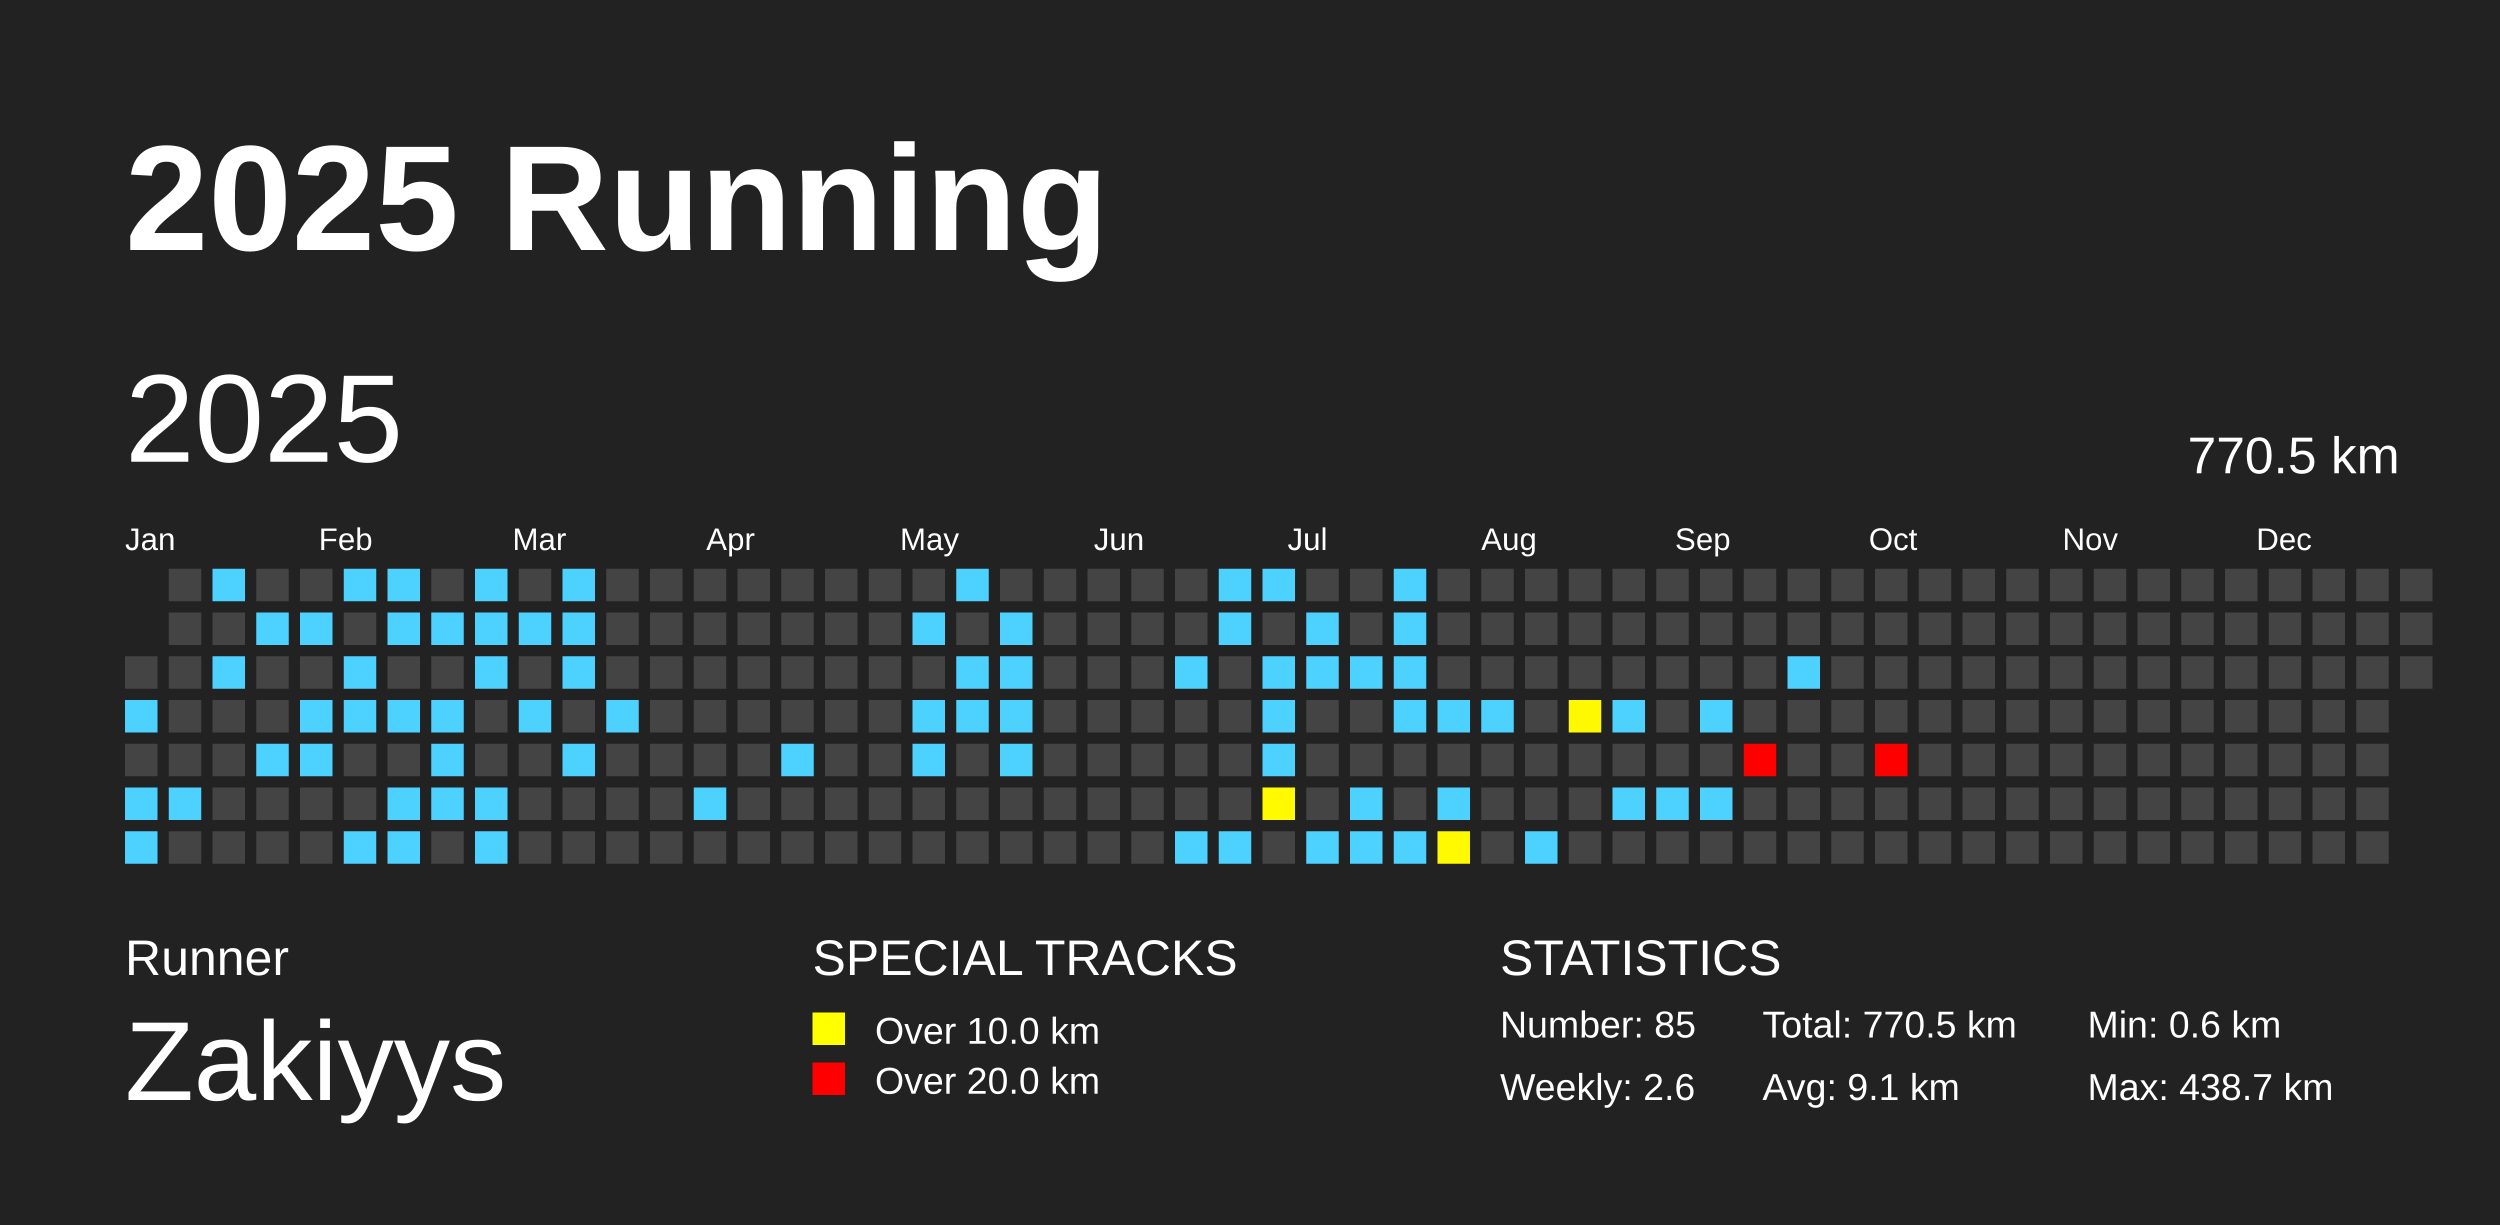
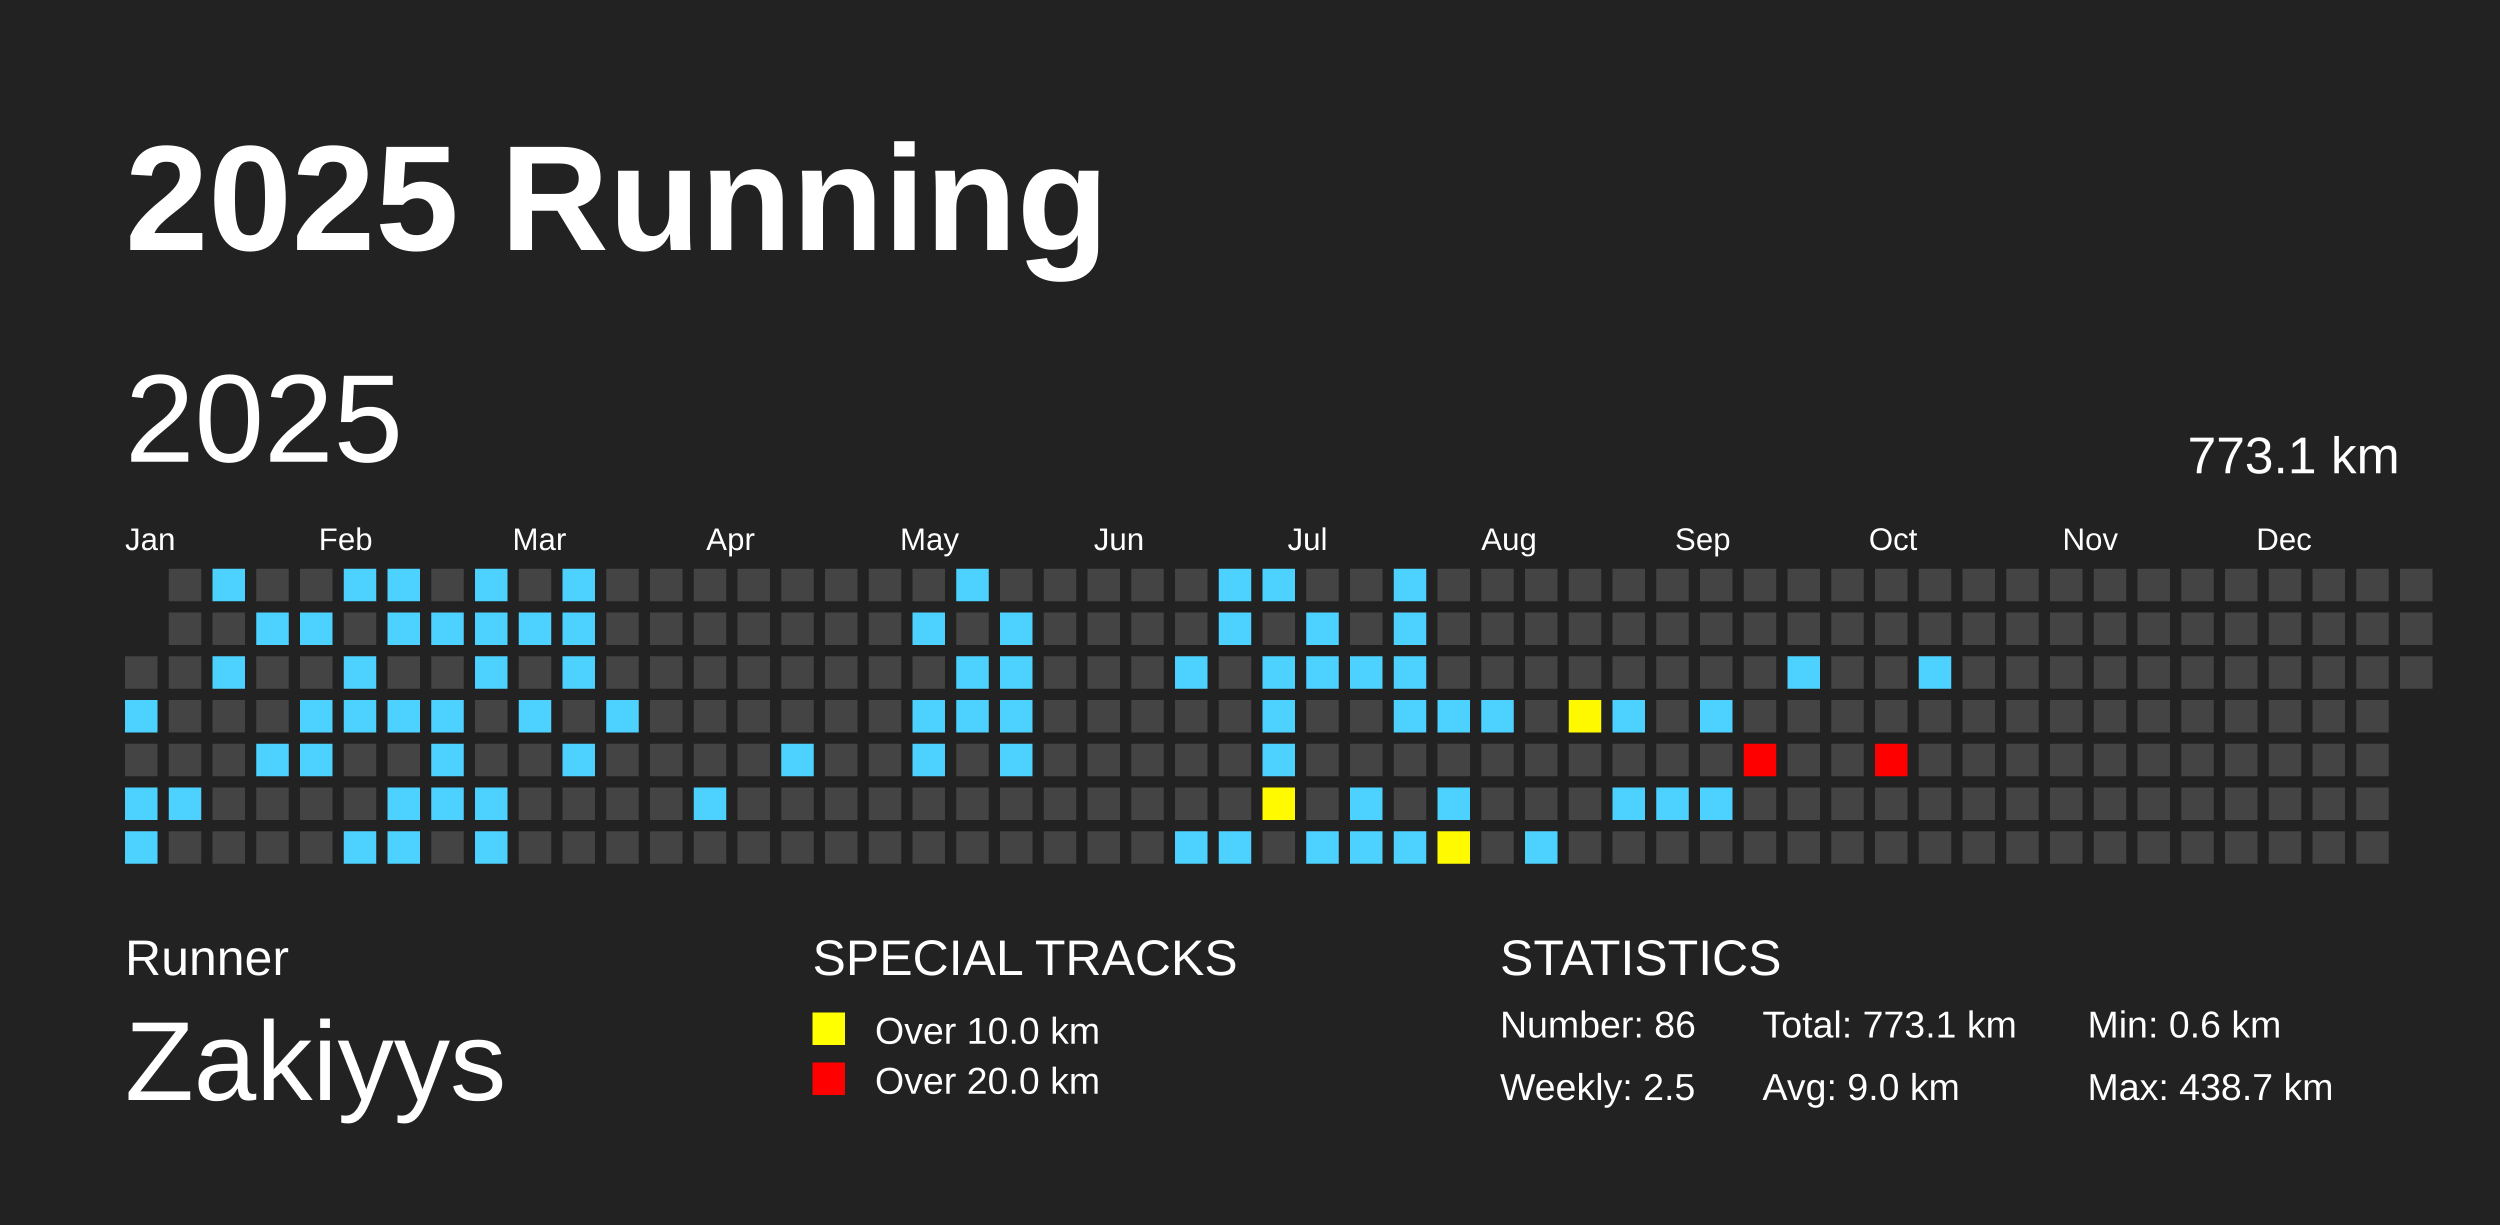
<svg xmlns="http://www.w3.org/2000/svg" baseProfile="full" height="98mm" version="1.1" viewBox="0,0,200,98" width="200mm">
  <defs />
  <rect fill="#222222" height="98" width="200" x="0" y="0" />
  <text fill="#FFFFFF" style="font-size:12px; font-family:Arial; font-weight:bold;" x="10" y="20">2025 Running</text>
  <text fill="#FFFFFF" style="font-size:4px; font-family:Arial" x="10" y="78">Runner</text>
  <text fill="#FFFFFF" style="font-size:9px; font-family:Arial" x="10" y="88">Zakiyys</text>
  <text fill="#FFFFFF" style="font-size:4px; font-family:Arial" x="65" y="78">SPECIAL TRACKS</text>
  <rect fill="yellow" height="2.6" width="2.6" x="65" y="81" />
  <text fill="#FFFFFF" style="font-size:3px; font-family:Arial" x="70" y="83.5">Over 10.0 km</text>
  <rect fill="red" height="2.6" width="2.6" x="65" y="85" />
  <text fill="#FFFFFF" style="font-size:3px; font-family:Arial" x="70" y="87.5">Over 20.0 km</text>
  <text fill="#FFFFFF" style="font-size:4px; font-family:Arial" x="120" y="78">STATISTICS</text>
-   <text fill="#FFFFFF" style="font-size:3px; font-family:Arial" x="120" y="83">Number: 85</text>
-   <text fill="#FFFFFF" style="font-size:3px; font-family:Arial" x="120" y="88">Weekly: 2.6</text>
-   <text fill="#FFFFFF" style="font-size:3px; font-family:Arial" x="141" y="83">Total: 770.5 km</text>
-   <text fill="#FFFFFF" style="font-size:3px; font-family:Arial" x="141" y="88">Avg: 9.1 km</text>
+   <text fill="#FFFFFF" style="font-size:3px; font-family:Arial" x="120" y="83">Number: 86</text>
+   <text fill="#FFFFFF" style="font-size:3px; font-family:Arial" x="120" y="88">Weekly: 2.5</text>
+   <text fill="#FFFFFF" style="font-size:3px; font-family:Arial" x="141" y="83">Total: 773.1 km</text>
+   <text fill="#FFFFFF" style="font-size:3px; font-family:Arial" x="141" y="88">Avg: 9.0 km</text>
  <text fill="#FFFFFF" style="font-size:3px; font-family:Arial" x="167" y="83">Min: 0.6 km</text>
  <text fill="#FFFFFF" style="font-size:3px; font-family:Arial" x="167" y="88">Max: 438.7 km</text>
  <text dominant-baseline="hanging" fill="#FFFFFF" style="font-size:10.0px; font-family:Arial;" x="10" y="30">2025</text>
-   <text dominant-baseline="hanging" fill="#FFFFFF" style="font-size:4.125px; font-family:Arial;" x="175" y="35">770.5 km</text>
+   <text dominant-baseline="hanging" fill="#FFFFFF" style="font-size:4.125px; font-family:Arial;" x="175" y="35">773.1 km</text>
  <text fill="#FFFFFF" style="font-size:2.5px; font-family:Arial" x="10.0" y="44">Jan</text>
  <text fill="#FFFFFF" style="font-size:2.5px; font-family:Arial" x="25.5" y="44">Feb</text>
  <text fill="#FFFFFF" style="font-size:2.5px; font-family:Arial" x="41.0" y="44">Mar</text>
  <text fill="#FFFFFF" style="font-size:2.5px; font-family:Arial" x="56.5" y="44">Apr</text>
  <text fill="#FFFFFF" style="font-size:2.5px; font-family:Arial" x="72.0" y="44">May</text>
  <text fill="#FFFFFF" style="font-size:2.5px; font-family:Arial" x="87.5" y="44">Jun</text>
  <text fill="#FFFFFF" style="font-size:2.5px; font-family:Arial" x="103.0" y="44">Jul</text>
  <text fill="#FFFFFF" style="font-size:2.5px; font-family:Arial" x="118.5" y="44">Aug</text>
  <text fill="#FFFFFF" style="font-size:2.5px; font-family:Arial" x="134.0" y="44">Sep</text>
  <text fill="#FFFFFF" style="font-size:2.5px; font-family:Arial" x="149.5" y="44">Oct</text>
  <text fill="#FFFFFF" style="font-size:2.5px; font-family:Arial" x="165.0" y="44">Nov</text>
  <text fill="#FFFFFF" style="font-size:2.5px; font-family:Arial" x="180.5" y="44">Dec</text>
  <rect fill="#444444" height="2.6" width="2.6" x="10.0" y="52.5" />
  <rect fill="#4dd2ff" height="2.6" width="2.6" x="10.0" y="56.0" />
  <rect fill="#444444" height="2.6" width="2.6" x="10.0" y="59.5" />
  <rect fill="#4dd2ff" height="2.6" width="2.6" x="10.0" y="63.0" />
  <rect fill="#4dd2ff" height="2.6" width="2.6" x="10.0" y="66.5" />
  <rect fill="#444444" height="2.6" width="2.6" x="13.5" y="45.5" />
  <rect fill="#444444" height="2.6" width="2.6" x="13.5" y="49.0" />
  <rect fill="#444444" height="2.6" width="2.6" x="13.5" y="52.5" />
  <rect fill="#444444" height="2.6" width="2.6" x="13.5" y="56.0" />
  <rect fill="#444444" height="2.6" width="2.6" x="13.5" y="59.5" />
  <rect fill="#4dd2ff" height="2.6" width="2.6" x="13.5" y="63.0" />
  <rect fill="#444444" height="2.6" width="2.6" x="13.5" y="66.5" />
  <rect fill="#4dd2ff" height="2.6" width="2.6" x="17.0" y="45.5" />
  <rect fill="#444444" height="2.6" width="2.6" x="17.0" y="49.0" />
  <rect fill="#4dd2ff" height="2.6" width="2.6" x="17.0" y="52.5" />
  <rect fill="#444444" height="2.6" width="2.6" x="17.0" y="56.0" />
  <rect fill="#444444" height="2.6" width="2.6" x="17.0" y="59.5" />
  <rect fill="#444444" height="2.6" width="2.6" x="17.0" y="63.0" />
  <rect fill="#444444" height="2.6" width="2.6" x="17.0" y="66.5" />
  <rect fill="#444444" height="2.6" width="2.6" x="20.5" y="45.5" />
  <rect fill="#4dd2ff" height="2.6" width="2.6" x="20.5" y="49.0" />
  <rect fill="#444444" height="2.6" width="2.6" x="20.5" y="52.5" />
  <rect fill="#444444" height="2.6" width="2.6" x="20.5" y="56.0" />
  <rect fill="#4dd2ff" height="2.6" width="2.6" x="20.5" y="59.5" />
  <rect fill="#444444" height="2.6" width="2.6" x="20.5" y="63.0" />
  <rect fill="#444444" height="2.6" width="2.6" x="20.5" y="66.5" />
  <rect fill="#444444" height="2.6" width="2.6" x="24.0" y="45.5" />
  <rect fill="#4dd2ff" height="2.6" width="2.6" x="24.0" y="49.0" />
  <rect fill="#444444" height="2.6" width="2.6" x="24.0" y="52.5" />
  <rect fill="#4dd2ff" height="2.6" width="2.6" x="24.0" y="56.0" />
  <rect fill="#4dd2ff" height="2.6" width="2.6" x="24.0" y="59.5" />
  <rect fill="#444444" height="2.6" width="2.6" x="24.0" y="63.0" />
  <rect fill="#444444" height="2.6" width="2.6" x="24.0" y="66.5" />
  <rect fill="#4dd2ff" height="2.6" width="2.6" x="27.5" y="45.5" />
  <rect fill="#444444" height="2.6" width="2.6" x="27.5" y="49.0" />
  <rect fill="#4dd2ff" height="2.6" width="2.6" x="27.5" y="52.5" />
  <rect fill="#4dd2ff" height="2.6" width="2.6" x="27.5" y="56.0" />
  <rect fill="#444444" height="2.6" width="2.6" x="27.5" y="59.5" />
  <rect fill="#444444" height="2.6" width="2.6" x="27.5" y="63.0" />
  <rect fill="#4dd2ff" height="2.6" width="2.6" x="27.5" y="66.5" />
  <rect fill="#4dd2ff" height="2.6" width="2.6" x="31.0" y="45.5" />
  <rect fill="#4dd2ff" height="2.6" width="2.6" x="31.0" y="49.0" />
  <rect fill="#444444" height="2.6" width="2.6" x="31.0" y="52.5" />
  <rect fill="#4dd2ff" height="2.6" width="2.6" x="31.0" y="56.0" />
  <rect fill="#444444" height="2.6" width="2.6" x="31.0" y="59.5" />
  <rect fill="#4dd2ff" height="2.6" width="2.6" x="31.0" y="63.0" />
  <rect fill="#4dd2ff" height="2.6" width="2.6" x="31.0" y="66.5" />
  <rect fill="#444444" height="2.6" width="2.6" x="34.5" y="45.5" />
  <rect fill="#4dd2ff" height="2.6" width="2.6" x="34.5" y="49.0" />
  <rect fill="#444444" height="2.6" width="2.6" x="34.5" y="52.5" />
  <rect fill="#4dd2ff" height="2.6" width="2.6" x="34.5" y="56.0" />
  <rect fill="#4dd2ff" height="2.6" width="2.6" x="34.5" y="59.5" />
  <rect fill="#4dd2ff" height="2.6" width="2.6" x="34.5" y="63.0" />
  <rect fill="#444444" height="2.6" width="2.6" x="34.5" y="66.5" />
  <rect fill="#4dd2ff" height="2.6" width="2.6" x="38.0" y="45.5" />
  <rect fill="#4dd2ff" height="2.6" width="2.6" x="38.0" y="49.0" />
  <rect fill="#4dd2ff" height="2.6" width="2.6" x="38.0" y="52.5" />
  <rect fill="#444444" height="2.6" width="2.6" x="38.0" y="56.0" />
  <rect fill="#444444" height="2.6" width="2.6" x="38.0" y="59.5" />
  <rect fill="#4dd2ff" height="2.6" width="2.6" x="38.0" y="63.0" />
  <rect fill="#4dd2ff" height="2.6" width="2.6" x="38.0" y="66.5" />
  <rect fill="#444444" height="2.6" width="2.6" x="41.5" y="45.5" />
  <rect fill="#4dd2ff" height="2.6" width="2.6" x="41.5" y="49.0" />
  <rect fill="#444444" height="2.6" width="2.6" x="41.5" y="52.5" />
  <rect fill="#4dd2ff" height="2.6" width="2.6" x="41.5" y="56.0" />
  <rect fill="#444444" height="2.6" width="2.6" x="41.5" y="59.5" />
  <rect fill="#444444" height="2.6" width="2.6" x="41.5" y="63.0" />
  <rect fill="#444444" height="2.6" width="2.6" x="41.5" y="66.5" />
  <rect fill="#4dd2ff" height="2.6" width="2.6" x="45.0" y="45.5" />
  <rect fill="#4dd2ff" height="2.6" width="2.6" x="45.0" y="49.0" />
  <rect fill="#4dd2ff" height="2.6" width="2.6" x="45.0" y="52.5" />
  <rect fill="#444444" height="2.6" width="2.6" x="45.0" y="56.0" />
  <rect fill="#4dd2ff" height="2.6" width="2.6" x="45.0" y="59.5" />
  <rect fill="#444444" height="2.6" width="2.6" x="45.0" y="63.0" />
  <rect fill="#444444" height="2.6" width="2.6" x="45.0" y="66.5" />
  <rect fill="#444444" height="2.6" width="2.6" x="48.5" y="45.5" />
  <rect fill="#444444" height="2.6" width="2.6" x="48.5" y="49.0" />
  <rect fill="#444444" height="2.6" width="2.6" x="48.5" y="52.5" />
  <rect fill="#4dd2ff" height="2.6" width="2.6" x="48.5" y="56.0" />
  <rect fill="#444444" height="2.6" width="2.6" x="48.5" y="59.5" />
  <rect fill="#444444" height="2.6" width="2.6" x="48.5" y="63.0" />
  <rect fill="#444444" height="2.6" width="2.6" x="48.5" y="66.5" />
  <rect fill="#444444" height="2.6" width="2.6" x="52.0" y="45.5" />
  <rect fill="#444444" height="2.6" width="2.6" x="52.0" y="49.0" />
  <rect fill="#444444" height="2.6" width="2.6" x="52.0" y="52.5" />
  <rect fill="#444444" height="2.6" width="2.6" x="52.0" y="56.0" />
  <rect fill="#444444" height="2.6" width="2.6" x="52.0" y="59.5" />
  <rect fill="#444444" height="2.6" width="2.6" x="52.0" y="63.0" />
  <rect fill="#444444" height="2.6" width="2.6" x="52.0" y="66.5" />
  <rect fill="#444444" height="2.6" width="2.6" x="55.5" y="45.5" />
  <rect fill="#444444" height="2.6" width="2.6" x="55.5" y="49.0" />
  <rect fill="#444444" height="2.6" width="2.6" x="55.5" y="52.5" />
  <rect fill="#444444" height="2.6" width="2.6" x="55.5" y="56.0" />
  <rect fill="#444444" height="2.6" width="2.6" x="55.5" y="59.5" />
  <rect fill="#4dd2ff" height="2.6" width="2.6" x="55.5" y="63.0" />
  <rect fill="#444444" height="2.6" width="2.6" x="55.5" y="66.5" />
  <rect fill="#444444" height="2.6" width="2.6" x="59.0" y="45.5" />
  <rect fill="#444444" height="2.6" width="2.6" x="59.0" y="49.0" />
  <rect fill="#444444" height="2.6" width="2.6" x="59.0" y="52.5" />
  <rect fill="#444444" height="2.6" width="2.6" x="59.0" y="56.0" />
  <rect fill="#444444" height="2.6" width="2.6" x="59.0" y="59.5" />
  <rect fill="#444444" height="2.6" width="2.6" x="59.0" y="63.0" />
  <rect fill="#444444" height="2.6" width="2.6" x="59.0" y="66.5" />
  <rect fill="#444444" height="2.6" width="2.6" x="62.5" y="45.5" />
  <rect fill="#444444" height="2.6" width="2.6" x="62.5" y="49.0" />
  <rect fill="#444444" height="2.6" width="2.6" x="62.5" y="52.5" />
  <rect fill="#444444" height="2.6" width="2.6" x="62.5" y="56.0" />
  <rect fill="#4dd2ff" height="2.6" width="2.6" x="62.5" y="59.5" />
  <rect fill="#444444" height="2.6" width="2.6" x="62.5" y="63.0" />
  <rect fill="#444444" height="2.6" width="2.6" x="62.5" y="66.5" />
  <rect fill="#444444" height="2.6" width="2.6" x="66.0" y="45.5" />
  <rect fill="#444444" height="2.6" width="2.6" x="66.0" y="49.0" />
  <rect fill="#444444" height="2.6" width="2.6" x="66.0" y="52.5" />
  <rect fill="#444444" height="2.6" width="2.6" x="66.0" y="56.0" />
  <rect fill="#444444" height="2.6" width="2.6" x="66.0" y="59.5" />
  <rect fill="#444444" height="2.6" width="2.6" x="66.0" y="63.0" />
  <rect fill="#444444" height="2.6" width="2.6" x="66.0" y="66.5" />
  <rect fill="#444444" height="2.6" width="2.6" x="69.5" y="45.5" />
  <rect fill="#444444" height="2.6" width="2.6" x="69.5" y="49.0" />
  <rect fill="#444444" height="2.6" width="2.6" x="69.5" y="52.5" />
  <rect fill="#444444" height="2.6" width="2.6" x="69.5" y="56.0" />
  <rect fill="#444444" height="2.6" width="2.6" x="69.5" y="59.5" />
  <rect fill="#444444" height="2.6" width="2.6" x="69.5" y="63.0" />
  <rect fill="#444444" height="2.6" width="2.6" x="69.5" y="66.5" />
  <rect fill="#444444" height="2.6" width="2.6" x="73.0" y="45.5" />
  <rect fill="#4dd2ff" height="2.6" width="2.6" x="73.0" y="49.0" />
  <rect fill="#444444" height="2.6" width="2.6" x="73.0" y="52.5" />
  <rect fill="#4dd2ff" height="2.6" width="2.6" x="73.0" y="56.0" />
  <rect fill="#4dd2ff" height="2.6" width="2.6" x="73.0" y="59.5" />
  <rect fill="#444444" height="2.6" width="2.6" x="73.0" y="63.0" />
  <rect fill="#444444" height="2.6" width="2.6" x="73.0" y="66.5" />
  <rect fill="#4dd2ff" height="2.6" width="2.6" x="76.5" y="45.5" />
  <rect fill="#444444" height="2.6" width="2.6" x="76.5" y="49.0" />
  <rect fill="#4dd2ff" height="2.6" width="2.6" x="76.5" y="52.5" />
  <rect fill="#4dd2ff" height="2.6" width="2.6" x="76.5" y="56.0" />
  <rect fill="#444444" height="2.6" width="2.6" x="76.5" y="59.5" />
  <rect fill="#444444" height="2.6" width="2.6" x="76.5" y="63.0" />
  <rect fill="#444444" height="2.6" width="2.6" x="76.5" y="66.5" />
  <rect fill="#444444" height="2.6" width="2.6" x="80.0" y="45.5" />
  <rect fill="#4dd2ff" height="2.6" width="2.6" x="80.0" y="49.0" />
  <rect fill="#4dd2ff" height="2.6" width="2.6" x="80.0" y="52.5" />
  <rect fill="#4dd2ff" height="2.6" width="2.6" x="80.0" y="56.0" />
  <rect fill="#4dd2ff" height="2.6" width="2.6" x="80.0" y="59.5" />
  <rect fill="#444444" height="2.6" width="2.6" x="80.0" y="63.0" />
  <rect fill="#444444" height="2.6" width="2.6" x="80.0" y="66.5" />
  <rect fill="#444444" height="2.6" width="2.6" x="83.5" y="45.5" />
  <rect fill="#444444" height="2.6" width="2.6" x="83.5" y="49.0" />
  <rect fill="#444444" height="2.6" width="2.6" x="83.5" y="52.5" />
  <rect fill="#444444" height="2.6" width="2.6" x="83.5" y="56.0" />
  <rect fill="#444444" height="2.6" width="2.6" x="83.5" y="59.5" />
  <rect fill="#444444" height="2.6" width="2.6" x="83.5" y="63.0" />
  <rect fill="#444444" height="2.6" width="2.6" x="83.5" y="66.5" />
  <rect fill="#444444" height="2.6" width="2.6" x="87.0" y="45.5" />
  <rect fill="#444444" height="2.6" width="2.6" x="87.0" y="49.0" />
  <rect fill="#444444" height="2.6" width="2.6" x="87.0" y="52.5" />
  <rect fill="#444444" height="2.6" width="2.6" x="87.0" y="56.0" />
  <rect fill="#444444" height="2.6" width="2.6" x="87.0" y="59.5" />
  <rect fill="#444444" height="2.6" width="2.6" x="87.0" y="63.0" />
  <rect fill="#444444" height="2.6" width="2.6" x="87.0" y="66.5" />
  <rect fill="#444444" height="2.6" width="2.6" x="90.5" y="45.5" />
  <rect fill="#444444" height="2.6" width="2.6" x="90.5" y="49.0" />
  <rect fill="#444444" height="2.6" width="2.6" x="90.5" y="52.5" />
  <rect fill="#444444" height="2.6" width="2.6" x="90.5" y="56.0" />
  <rect fill="#444444" height="2.6" width="2.6" x="90.5" y="59.5" />
  <rect fill="#444444" height="2.6" width="2.6" x="90.5" y="63.0" />
  <rect fill="#444444" height="2.6" width="2.6" x="90.5" y="66.5" />
  <rect fill="#444444" height="2.6" width="2.6" x="94.0" y="45.5" />
  <rect fill="#444444" height="2.6" width="2.6" x="94.0" y="49.0" />
  <rect fill="#4dd2ff" height="2.6" width="2.6" x="94.0" y="52.5" />
  <rect fill="#444444" height="2.6" width="2.6" x="94.0" y="56.0" />
  <rect fill="#444444" height="2.6" width="2.6" x="94.0" y="59.5" />
  <rect fill="#444444" height="2.6" width="2.6" x="94.0" y="63.0" />
  <rect fill="#4dd2ff" height="2.6" width="2.6" x="94.0" y="66.5" />
  <rect fill="#4dd2ff" height="2.6" width="2.6" x="97.5" y="45.5" />
  <rect fill="#4dd2ff" height="2.6" width="2.6" x="97.5" y="49.0" />
  <rect fill="#444444" height="2.6" width="2.6" x="97.5" y="52.5" />
  <rect fill="#444444" height="2.6" width="2.6" x="97.5" y="56.0" />
  <rect fill="#444444" height="2.6" width="2.6" x="97.5" y="59.5" />
  <rect fill="#444444" height="2.6" width="2.6" x="97.5" y="63.0" />
  <rect fill="#4dd2ff" height="2.6" width="2.6" x="97.5" y="66.5" />
  <rect fill="#4dd2ff" height="2.6" width="2.6" x="101.0" y="45.5" />
  <rect fill="#444444" height="2.6" width="2.6" x="101.0" y="49.0" />
  <rect fill="#4dd2ff" height="2.6" width="2.6" x="101.0" y="52.5" />
  <rect fill="#4dd2ff" height="2.6" width="2.6" x="101.0" y="56.0" />
  <rect fill="#4dd2ff" height="2.6" width="2.6" x="101.0" y="59.5" />
  <rect fill="#fffa00" height="2.6" width="2.6" x="101.0" y="63.0" />
  <rect fill="#444444" height="2.6" width="2.6" x="101.0" y="66.5" />
  <rect fill="#444444" height="2.6" width="2.6" x="104.5" y="45.5" />
  <rect fill="#4dd2ff" height="2.6" width="2.6" x="104.5" y="49.0" />
  <rect fill="#4dd2ff" height="2.6" width="2.6" x="104.5" y="52.5" />
  <rect fill="#444444" height="2.6" width="2.6" x="104.5" y="56.0" />
  <rect fill="#444444" height="2.6" width="2.6" x="104.5" y="59.5" />
  <rect fill="#444444" height="2.6" width="2.6" x="104.5" y="63.0" />
  <rect fill="#4dd2ff" height="2.6" width="2.6" x="104.5" y="66.5" />
  <rect fill="#444444" height="2.6" width="2.6" x="108.0" y="45.5" />
  <rect fill="#444444" height="2.6" width="2.6" x="108.0" y="49.0" />
  <rect fill="#4dd2ff" height="2.6" width="2.6" x="108.0" y="52.5" />
  <rect fill="#444444" height="2.6" width="2.6" x="108.0" y="56.0" />
  <rect fill="#444444" height="2.6" width="2.6" x="108.0" y="59.5" />
  <rect fill="#4dd2ff" height="2.6" width="2.6" x="108.0" y="63.0" />
  <rect fill="#4dd2ff" height="2.6" width="2.6" x="108.0" y="66.5" />
  <rect fill="#4dd2ff" height="2.6" width="2.6" x="111.5" y="45.5" />
  <rect fill="#4dd2ff" height="2.6" width="2.6" x="111.5" y="49.0" />
  <rect fill="#4dd2ff" height="2.6" width="2.6" x="111.5" y="52.5" />
  <rect fill="#4dd2ff" height="2.6" width="2.6" x="111.5" y="56.0" />
  <rect fill="#444444" height="2.6" width="2.6" x="111.5" y="59.5" />
  <rect fill="#444444" height="2.6" width="2.6" x="111.5" y="63.0" />
  <rect fill="#4dd2ff" height="2.6" width="2.6" x="111.5" y="66.5" />
  <rect fill="#444444" height="2.6" width="2.6" x="115.0" y="45.5" />
  <rect fill="#444444" height="2.6" width="2.6" x="115.0" y="49.0" />
  <rect fill="#444444" height="2.6" width="2.6" x="115.0" y="52.5" />
  <rect fill="#4dd2ff" height="2.6" width="2.6" x="115.0" y="56.0" />
  <rect fill="#444444" height="2.6" width="2.6" x="115.0" y="59.5" />
  <rect fill="#4dd2ff" height="2.6" width="2.6" x="115.0" y="63.0" />
  <rect fill="#fffa00" height="2.6" width="2.6" x="115.0" y="66.5" />
  <rect fill="#444444" height="2.6" width="2.6" x="118.5" y="45.5" />
  <rect fill="#444444" height="2.6" width="2.6" x="118.5" y="49.0" />
  <rect fill="#444444" height="2.6" width="2.6" x="118.5" y="52.5" />
  <rect fill="#4dd2ff" height="2.6" width="2.6" x="118.5" y="56.0" />
  <rect fill="#444444" height="2.6" width="2.6" x="118.5" y="59.5" />
  <rect fill="#444444" height="2.6" width="2.6" x="118.5" y="63.0" />
  <rect fill="#444444" height="2.6" width="2.6" x="118.5" y="66.5" />
  <rect fill="#444444" height="2.6" width="2.6" x="122.0" y="45.5" />
  <rect fill="#444444" height="2.6" width="2.6" x="122.0" y="49.0" />
  <rect fill="#444444" height="2.6" width="2.6" x="122.0" y="52.5" />
  <rect fill="#444444" height="2.6" width="2.6" x="122.0" y="56.0" />
  <rect fill="#444444" height="2.6" width="2.6" x="122.0" y="59.5" />
  <rect fill="#444444" height="2.6" width="2.6" x="122.0" y="63.0" />
  <rect fill="#4dd2ff" height="2.6" width="2.6" x="122.0" y="66.5" />
  <rect fill="#444444" height="2.6" width="2.6" x="125.5" y="45.5" />
  <rect fill="#444444" height="2.6" width="2.6" x="125.5" y="49.0" />
  <rect fill="#444444" height="2.6" width="2.6" x="125.5" y="52.5" />
  <rect fill="#fff900" height="2.6" width="2.6" x="125.5" y="56.0" />
  <rect fill="#444444" height="2.6" width="2.6" x="125.5" y="59.5" />
  <rect fill="#444444" height="2.6" width="2.6" x="125.5" y="63.0" />
  <rect fill="#444444" height="2.6" width="2.6" x="125.5" y="66.5" />
  <rect fill="#444444" height="2.6" width="2.6" x="129.0" y="45.5" />
  <rect fill="#444444" height="2.6" width="2.6" x="129.0" y="49.0" />
  <rect fill="#444444" height="2.6" width="2.6" x="129.0" y="52.5" />
  <rect fill="#4dd2ff" height="2.6" width="2.6" x="129.0" y="56.0" />
  <rect fill="#444444" height="2.6" width="2.6" x="129.0" y="59.5" />
  <rect fill="#4dd2ff" height="2.6" width="2.6" x="129.0" y="63.0" />
  <rect fill="#444444" height="2.6" width="2.6" x="129.0" y="66.5" />
  <rect fill="#444444" height="2.6" width="2.6" x="132.5" y="45.5" />
  <rect fill="#444444" height="2.6" width="2.6" x="132.5" y="49.0" />
  <rect fill="#444444" height="2.6" width="2.6" x="132.5" y="52.5" />
  <rect fill="#444444" height="2.6" width="2.6" x="132.5" y="56.0" />
  <rect fill="#444444" height="2.6" width="2.6" x="132.5" y="59.5" />
  <rect fill="#4dd2ff" height="2.6" width="2.6" x="132.5" y="63.0" />
  <rect fill="#444444" height="2.6" width="2.6" x="132.5" y="66.5" />
  <rect fill="#444444" height="2.6" width="2.6" x="136.0" y="45.5" />
  <rect fill="#444444" height="2.6" width="2.6" x="136.0" y="49.0" />
  <rect fill="#444444" height="2.6" width="2.6" x="136.0" y="52.5" />
  <rect fill="#4dd2ff" height="2.6" width="2.6" x="136.0" y="56.0" />
  <rect fill="#444444" height="2.6" width="2.6" x="136.0" y="59.5" />
  <rect fill="#4dd2ff" height="2.6" width="2.6" x="136.0" y="63.0" />
  <rect fill="#444444" height="2.6" width="2.6" x="136.0" y="66.5" />
  <rect fill="#444444" height="2.6" width="2.6" x="139.5" y="45.5" />
  <rect fill="#444444" height="2.6" width="2.6" x="139.5" y="49.0" />
  <rect fill="#444444" height="2.6" width="2.6" x="139.5" y="52.5" />
  <rect fill="#444444" height="2.6" width="2.6" x="139.5" y="56.0" />
  <rect fill="red" height="2.6" width="2.6" x="139.5" y="59.5" />
  <rect fill="#444444" height="2.6" width="2.6" x="139.5" y="63.0" />
  <rect fill="#444444" height="2.6" width="2.6" x="139.5" y="66.5" />
  <rect fill="#444444" height="2.6" width="2.6" x="143.0" y="45.5" />
  <rect fill="#444444" height="2.6" width="2.6" x="143.0" y="49.0" />
  <rect fill="#4dd2ff" height="2.6" width="2.6" x="143.0" y="52.5" />
  <rect fill="#444444" height="2.6" width="2.6" x="143.0" y="56.0" />
  <rect fill="#444444" height="2.6" width="2.6" x="143.0" y="59.5" />
  <rect fill="#444444" height="2.6" width="2.6" x="143.0" y="63.0" />
  <rect fill="#444444" height="2.6" width="2.6" x="143.0" y="66.5" />
  <rect fill="#444444" height="2.6" width="2.6" x="146.5" y="45.5" />
  <rect fill="#444444" height="2.6" width="2.6" x="146.5" y="49.0" />
  <rect fill="#444444" height="2.6" width="2.6" x="146.5" y="52.5" />
  <rect fill="#444444" height="2.6" width="2.6" x="146.5" y="56.0" />
  <rect fill="#444444" height="2.6" width="2.6" x="146.5" y="59.5" />
  <rect fill="#444444" height="2.6" width="2.6" x="146.5" y="63.0" />
  <rect fill="#444444" height="2.6" width="2.6" x="146.5" y="66.5" />
  <rect fill="#444444" height="2.6" width="2.6" x="150.0" y="45.5" />
  <rect fill="#444444" height="2.6" width="2.6" x="150.0" y="49.0" />
  <rect fill="#444444" height="2.6" width="2.6" x="150.0" y="52.5" />
  <rect fill="#444444" height="2.6" width="2.6" x="150.0" y="56.0" />
  <rect fill="red" height="2.6" width="2.6" x="150.0" y="59.5" />
  <rect fill="#444444" height="2.6" width="2.6" x="150.0" y="63.0" />
  <rect fill="#444444" height="2.6" width="2.6" x="150.0" y="66.5" />
  <rect fill="#444444" height="2.6" width="2.6" x="153.5" y="45.5" />
  <rect fill="#444444" height="2.6" width="2.6" x="153.5" y="49.0" />
-   <rect fill="#444444" height="2.6" width="2.6" x="153.5" y="52.5" />
+   <rect fill="#4dd2ff" height="2.6" width="2.6" x="153.5" y="52.5" />
  <rect fill="#444444" height="2.6" width="2.6" x="153.5" y="56.0" />
  <rect fill="#444444" height="2.6" width="2.6" x="153.5" y="59.5" />
  <rect fill="#444444" height="2.6" width="2.6" x="153.5" y="63.0" />
  <rect fill="#444444" height="2.6" width="2.6" x="153.5" y="66.5" />
  <rect fill="#444444" height="2.6" width="2.6" x="157.0" y="45.5" />
  <rect fill="#444444" height="2.6" width="2.6" x="157.0" y="49.0" />
  <rect fill="#444444" height="2.6" width="2.6" x="157.0" y="52.5" />
  <rect fill="#444444" height="2.6" width="2.6" x="157.0" y="56.0" />
  <rect fill="#444444" height="2.6" width="2.6" x="157.0" y="59.5" />
  <rect fill="#444444" height="2.6" width="2.6" x="157.0" y="63.0" />
  <rect fill="#444444" height="2.6" width="2.6" x="157.0" y="66.5" />
  <rect fill="#444444" height="2.6" width="2.6" x="160.5" y="45.5" />
  <rect fill="#444444" height="2.6" width="2.6" x="160.5" y="49.0" />
  <rect fill="#444444" height="2.6" width="2.6" x="160.5" y="52.5" />
  <rect fill="#444444" height="2.6" width="2.6" x="160.5" y="56.0" />
  <rect fill="#444444" height="2.6" width="2.6" x="160.5" y="59.5" />
  <rect fill="#444444" height="2.6" width="2.6" x="160.5" y="63.0" />
  <rect fill="#444444" height="2.6" width="2.6" x="160.5" y="66.5" />
  <rect fill="#444444" height="2.6" width="2.6" x="164.0" y="45.5" />
  <rect fill="#444444" height="2.6" width="2.6" x="164.0" y="49.0" />
  <rect fill="#444444" height="2.6" width="2.6" x="164.0" y="52.5" />
  <rect fill="#444444" height="2.6" width="2.6" x="164.0" y="56.0" />
  <rect fill="#444444" height="2.6" width="2.6" x="164.0" y="59.5" />
  <rect fill="#444444" height="2.6" width="2.6" x="164.0" y="63.0" />
  <rect fill="#444444" height="2.6" width="2.6" x="164.0" y="66.5" />
  <rect fill="#444444" height="2.6" width="2.6" x="167.5" y="45.5" />
  <rect fill="#444444" height="2.6" width="2.6" x="167.5" y="49.0" />
  <rect fill="#444444" height="2.6" width="2.6" x="167.5" y="52.5" />
  <rect fill="#444444" height="2.6" width="2.6" x="167.5" y="56.0" />
  <rect fill="#444444" height="2.6" width="2.6" x="167.5" y="59.5" />
  <rect fill="#444444" height="2.6" width="2.6" x="167.5" y="63.0" />
  <rect fill="#444444" height="2.6" width="2.6" x="167.5" y="66.5" />
  <rect fill="#444444" height="2.6" width="2.6" x="171.0" y="45.5" />
  <rect fill="#444444" height="2.6" width="2.6" x="171.0" y="49.0" />
  <rect fill="#444444" height="2.6" width="2.6" x="171.0" y="52.5" />
  <rect fill="#444444" height="2.6" width="2.6" x="171.0" y="56.0" />
  <rect fill="#444444" height="2.6" width="2.6" x="171.0" y="59.5" />
  <rect fill="#444444" height="2.6" width="2.6" x="171.0" y="63.0" />
  <rect fill="#444444" height="2.6" width="2.6" x="171.0" y="66.5" />
  <rect fill="#444444" height="2.6" width="2.6" x="174.5" y="45.5" />
  <rect fill="#444444" height="2.6" width="2.6" x="174.5" y="49.0" />
  <rect fill="#444444" height="2.6" width="2.6" x="174.5" y="52.5" />
  <rect fill="#444444" height="2.6" width="2.6" x="174.5" y="56.0" />
  <rect fill="#444444" height="2.6" width="2.6" x="174.5" y="59.5" />
  <rect fill="#444444" height="2.6" width="2.6" x="174.5" y="63.0" />
  <rect fill="#444444" height="2.6" width="2.6" x="174.5" y="66.5" />
  <rect fill="#444444" height="2.6" width="2.6" x="178.0" y="45.5" />
  <rect fill="#444444" height="2.6" width="2.6" x="178.0" y="49.0" />
  <rect fill="#444444" height="2.6" width="2.6" x="178.0" y="52.5" />
  <rect fill="#444444" height="2.6" width="2.6" x="178.0" y="56.0" />
  <rect fill="#444444" height="2.6" width="2.6" x="178.0" y="59.5" />
  <rect fill="#444444" height="2.6" width="2.6" x="178.0" y="63.0" />
  <rect fill="#444444" height="2.6" width="2.6" x="178.0" y="66.5" />
  <rect fill="#444444" height="2.6" width="2.6" x="181.5" y="45.5" />
  <rect fill="#444444" height="2.6" width="2.6" x="181.5" y="49.0" />
  <rect fill="#444444" height="2.6" width="2.6" x="181.5" y="52.5" />
  <rect fill="#444444" height="2.6" width="2.6" x="181.5" y="56.0" />
  <rect fill="#444444" height="2.6" width="2.6" x="181.5" y="59.5" />
  <rect fill="#444444" height="2.6" width="2.6" x="181.5" y="63.0" />
  <rect fill="#444444" height="2.6" width="2.6" x="181.5" y="66.5" />
  <rect fill="#444444" height="2.6" width="2.6" x="185.0" y="45.5" />
  <rect fill="#444444" height="2.6" width="2.6" x="185.0" y="49.0" />
  <rect fill="#444444" height="2.6" width="2.6" x="185.0" y="52.5" />
  <rect fill="#444444" height="2.6" width="2.6" x="185.0" y="56.0" />
  <rect fill="#444444" height="2.6" width="2.6" x="185.0" y="59.5" />
  <rect fill="#444444" height="2.6" width="2.6" x="185.0" y="63.0" />
  <rect fill="#444444" height="2.6" width="2.6" x="185.0" y="66.5" />
  <rect fill="#444444" height="2.6" width="2.6" x="188.5" y="45.5" />
  <rect fill="#444444" height="2.6" width="2.6" x="188.5" y="49.0" />
  <rect fill="#444444" height="2.6" width="2.6" x="188.5" y="52.5" />
  <rect fill="#444444" height="2.6" width="2.6" x="188.5" y="56.0" />
  <rect fill="#444444" height="2.6" width="2.6" x="188.5" y="59.5" />
  <rect fill="#444444" height="2.6" width="2.6" x="188.5" y="63.0" />
  <rect fill="#444444" height="2.6" width="2.6" x="188.5" y="66.5" />
  <rect fill="#444444" height="2.6" width="2.6" x="192.0" y="45.5" />
  <rect fill="#444444" height="2.6" width="2.6" x="192.0" y="49.0" />
  <rect fill="#444444" height="2.6" width="2.6" x="192.0" y="52.5" />
</svg>
